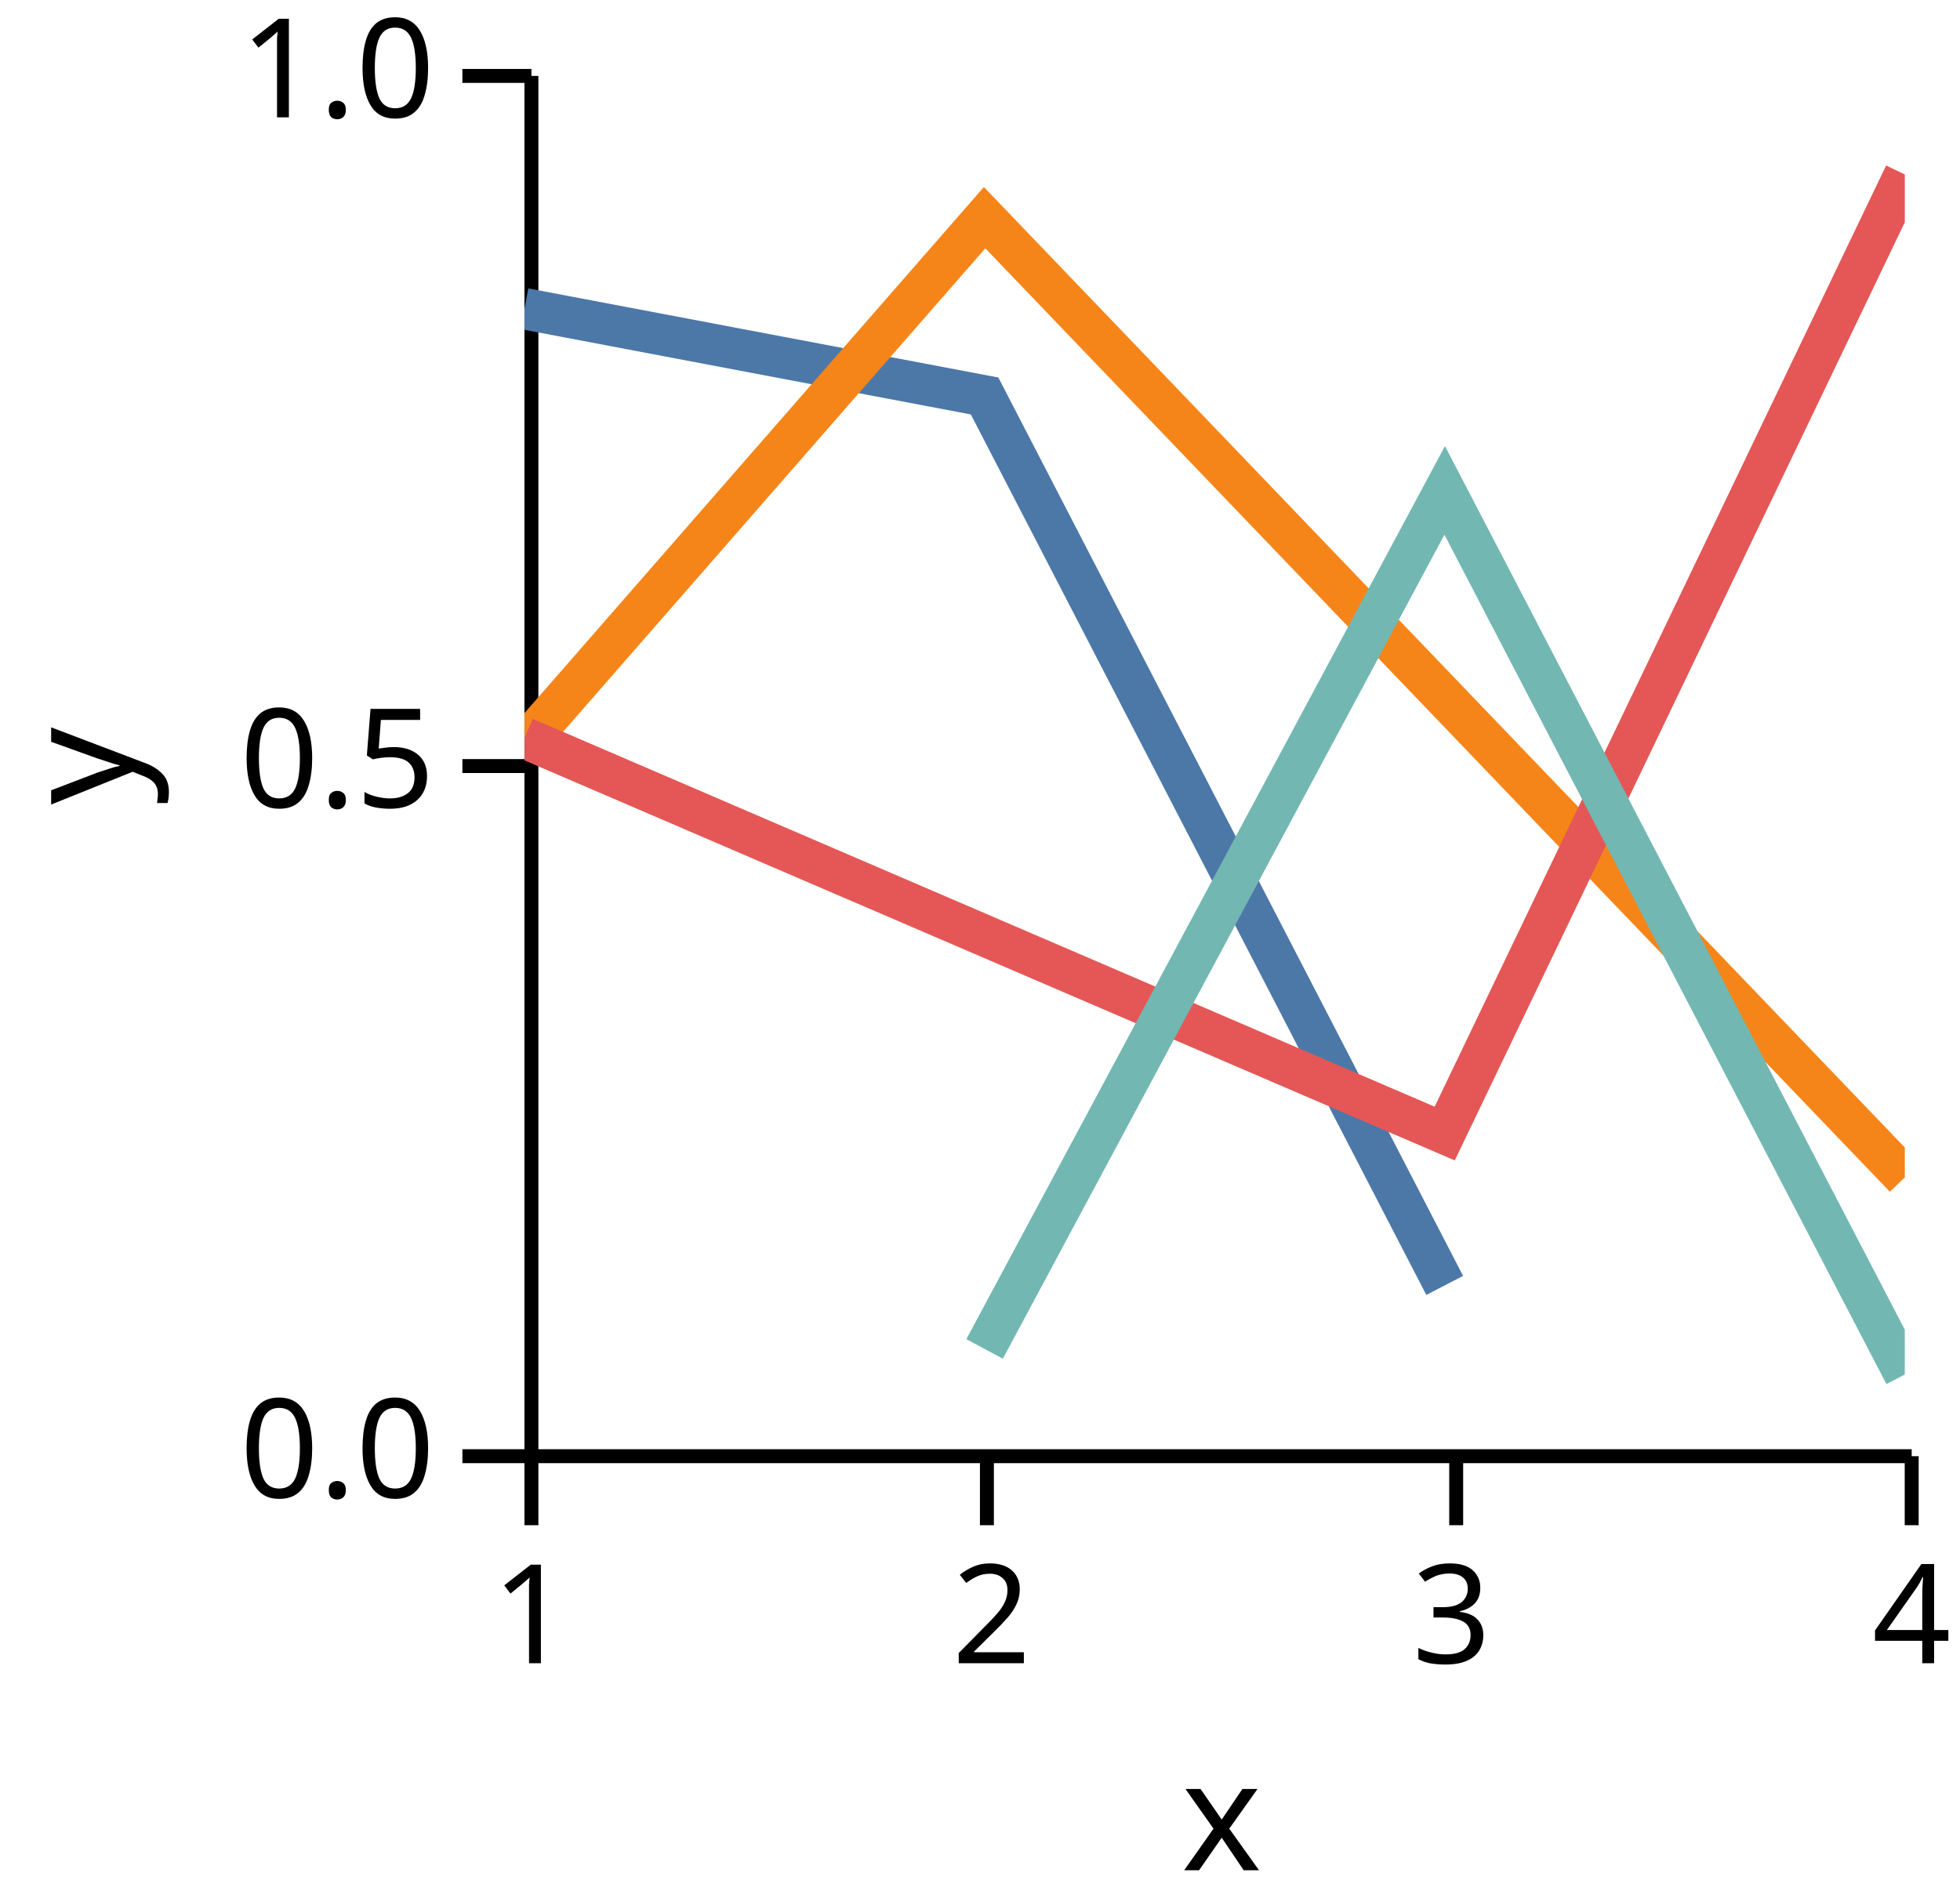
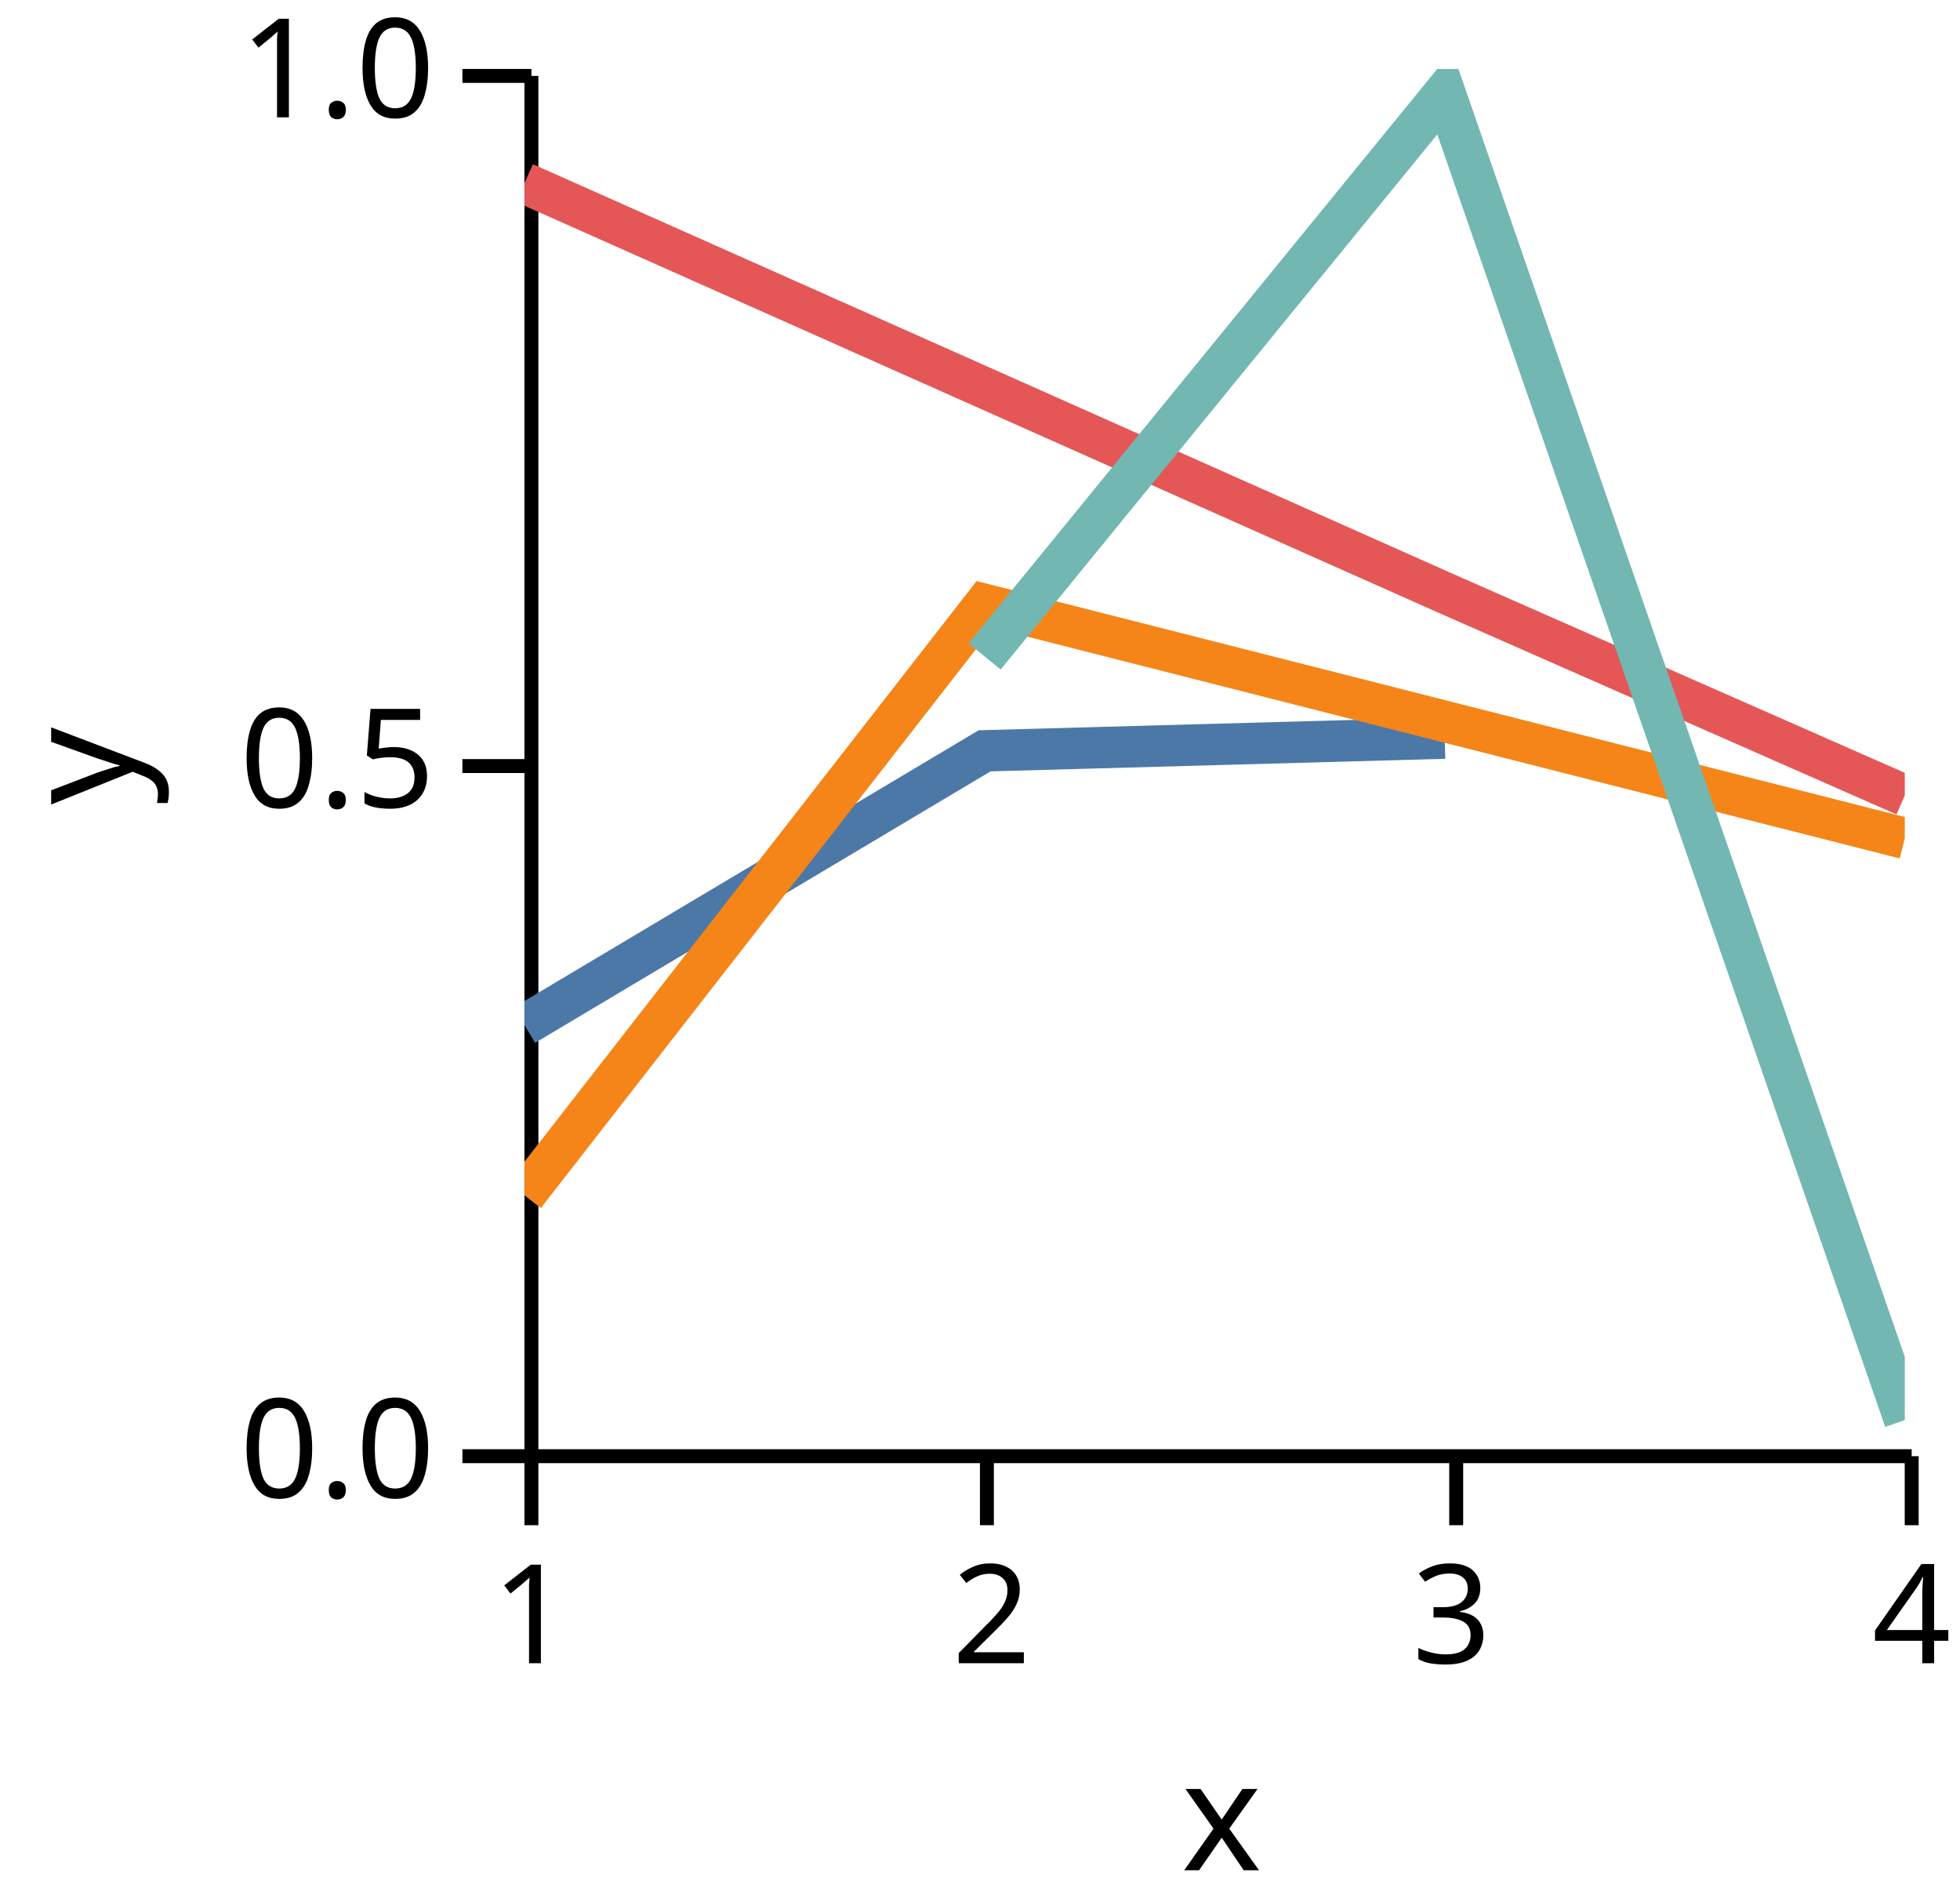
<svg xmlns="http://www.w3.org/2000/svg" version="1.1" class="marks" width="142" height="137" viewBox="0 0 142 137">
  <rect width="142" height="137" fill="white" />
  <g fill="none" stroke-miterlimit="10" transform="translate(38,5)">
    <g class="mark-group role-frame root" role="graphics-object" aria-roledescription="group mark container">
      <g transform="translate(0,0)">
        <path class="background" aria-hidden="true" d="M0,0h100v100h-100Z" />
        <g>
          <g class="mark-group role-axis" role="graphics-symbol" aria-roledescription="axis" aria-label="X-axis titled 'x' for a linear scale with values from 1.0 to 4.0">
            <g transform="translate(0.5,100.5)">
              <path class="background" aria-hidden="true" d="M0,0h0v0h0Z" pointer-events="none" />
              <g>
                <g class="mark-rule role-axis-tick" pointer-events="none">
                  <line transform="translate(0,0)" x2="0" y2="5" stroke="black" stroke-width="1.01" opacity="1" />
                  <line transform="translate(33,0)" x2="0" y2="5" stroke="black" stroke-width="1.01" opacity="1" />
                  <line transform="translate(67,0)" x2="0" y2="5" stroke="black" stroke-width="1.01" opacity="1" />
                  <line transform="translate(100,0)" x2="0" y2="5" stroke="black" stroke-width="1.01" opacity="1" />
                </g>
                <g class="mark-text role-axis-label" pointer-events="none">
                  <text text-anchor="middle" transform="translate(0,15)" font-family="sans-serif" font-size="10px" font-style="normal" font-weight="400" fill="black" opacity="1">1</text>
                  <text text-anchor="middle" transform="translate(33.33333,15)" font-family="sans-serif" font-size="10px" font-style="normal" font-weight="400" fill="black" opacity="1">2</text>
                  <text text-anchor="middle" transform="translate(66.66667,15)" font-family="sans-serif" font-size="10px" font-style="normal" font-weight="400" fill="black" opacity="1">3</text>
                  <text text-anchor="middle" transform="translate(100,15)" font-family="sans-serif" font-size="10px" font-style="normal" font-weight="400" fill="black" opacity="1">4</text>
                </g>
                <g class="mark-rule role-axis-domain" pointer-events="none">
                  <line transform="translate(0,0)" x2="100" y2="0" stroke="black" stroke-width="1.01" opacity="1" />
                </g>
                <g class="mark-text role-axis-title" pointer-events="none">
                  <text text-anchor="middle" transform="translate(50,30)" font-family="sans-serif" font-size="11px" font-style="normal" font-weight="400" fill="black" opacity="1">x</text>
                </g>
              </g>
              <path class="foreground" aria-hidden="true" d="" pointer-events="none" display="none" />
            </g>
          </g>
          <g class="mark-group role-axis" role="graphics-symbol" aria-roledescription="axis" aria-label="Y-axis titled 'y' for a linear scale with values from 0.0 to 1.0">
            <g transform="translate(0.5,0.5)">
              <path class="background" aria-hidden="true" d="M0,0h0v0h0Z" pointer-events="none" />
              <g>
                <g class="mark-rule role-axis-tick" pointer-events="none">
                  <line transform="translate(0,100)" x2="-5" y2="0" stroke="black" stroke-width="1.01" opacity="1" />
                  <line transform="translate(0,50)" x2="-5" y2="0" stroke="black" stroke-width="1.01" opacity="1" />
                  <line transform="translate(0,0)" x2="-5" y2="0" stroke="black" stroke-width="1.01" opacity="1" />
                </g>
                <g class="mark-text role-axis-label" pointer-events="none">
                  <text text-anchor="end" transform="translate(-7,103)" font-family="sans-serif" font-size="10px" font-style="normal" font-weight="400" fill="black" opacity="1">0.0</text>
                  <text text-anchor="end" transform="translate(-7,53)" font-family="sans-serif" font-size="10px" font-style="normal" font-weight="400" fill="black" opacity="1">0.5</text>
                  <text text-anchor="end" transform="translate(-7,3)" font-family="sans-serif" font-size="10px" font-style="normal" font-weight="400" fill="black" opacity="1">1.0</text>
                </g>
                <g class="mark-rule role-axis-domain" pointer-events="none">
                  <line transform="translate(0,100)" x2="0" y2="-100" stroke="black" stroke-width="1.01" opacity="1" />
                </g>
                <g class="mark-text role-axis-title" pointer-events="none">
                  <text text-anchor="middle" transform="translate(-26.90332,50) rotate(-90) translate(0,-2)" font-family="sans-serif" font-size="11px" font-style="normal" font-weight="400" fill="black" opacity="1">y</text>
                </g>
              </g>
              <path class="foreground" aria-hidden="true" d="" pointer-events="none" display="none" />
            </g>
          </g>
          <g class="mark-group role-scope" clip-path="url(#clip1)" role="graphics-object" aria-roledescription="group mark container">
            <g transform="translate(0,0)">
              <path class="background" aria-hidden="true" d="M0,0h0v0h0Z" />
              <g>
                <g class="mark-line role-mark" role="graphics-symbol" aria-roledescription="line mark container">
-                   <path d="M0,17.369L33.333,23.688L66.667,88.127" stroke="#4c78a8" stroke-width="3" stroke-dasharray="0" opacity="1" />
+                   <path d="M0,69.266L33.333,49.396L66.667,48.475" stroke="#4c78a8" stroke-width="3" stroke-dasharray="0" opacity="1" />
                </g>
              </g>
              <path class="foreground" aria-hidden="true" d="" display="none" />
            </g>
            <g transform="translate(0,0)">
              <path class="background" aria-hidden="true" d="M0,0h0v0h0Z" />
              <g>
                <g class="mark-line role-mark" role="graphics-symbol" aria-roledescription="line mark container">
-                   <path d="M0,48.939L33.333,10.769L100,80.301" stroke="#f58518" stroke-width="3" stroke-dasharray="0" opacity="1" />
+                   <path d="M0,81.6L33.333,38.792L100,55.739" stroke="#f58518" stroke-width="3" stroke-dasharray="0" opacity="1" />
                </g>
              </g>
              <path class="foreground" aria-hidden="true" d="" display="none" />
            </g>
            <g transform="translate(0,0)">
              <path class="background" aria-hidden="true" d="M0,0h0v0h0Z" />
              <g>
                <g class="mark-line role-mark" role="graphics-symbol" aria-roledescription="line mark container">
-                   <path d="M0,48.457L66.667,77.125L100,7.639" stroke="#e45756" stroke-width="3" stroke-dasharray="0" opacity="1" />
+                   <path d="M0,8.265L66.667,37.952L100,52.63" stroke="#e45756" stroke-width="3" stroke-dasharray="0" opacity="1" />
                </g>
              </g>
              <path class="foreground" aria-hidden="true" d="" display="none" />
            </g>
            <g transform="translate(0,0)">
              <path class="background" aria-hidden="true" d="M0,0h0v0h0Z" />
              <g>
                <g class="mark-line role-mark" role="graphics-symbol" aria-roledescription="line mark container">
-                   <path d="M33.333,92.73L66.667,30.528L100,94.582" stroke="#72b7b2" stroke-width="3" stroke-dasharray="0" opacity="1" />
+                   <path d="M33.333,42.558L66.667,1.707L100,97.885" stroke="#72b7b2" stroke-width="3" stroke-dasharray="0" opacity="1" />
                </g>
              </g>
              <path class="foreground" aria-hidden="true" d="" display="none" />
            </g>
          </g>
        </g>
        <path class="foreground" aria-hidden="true" d="" display="none" />
      </g>
    </g>
  </g>
  <defs>
    <clipPath id="clip1">
      <rect x="0" y="0" width="100" height="100" />
    </clipPath>
  </defs>
</svg>
